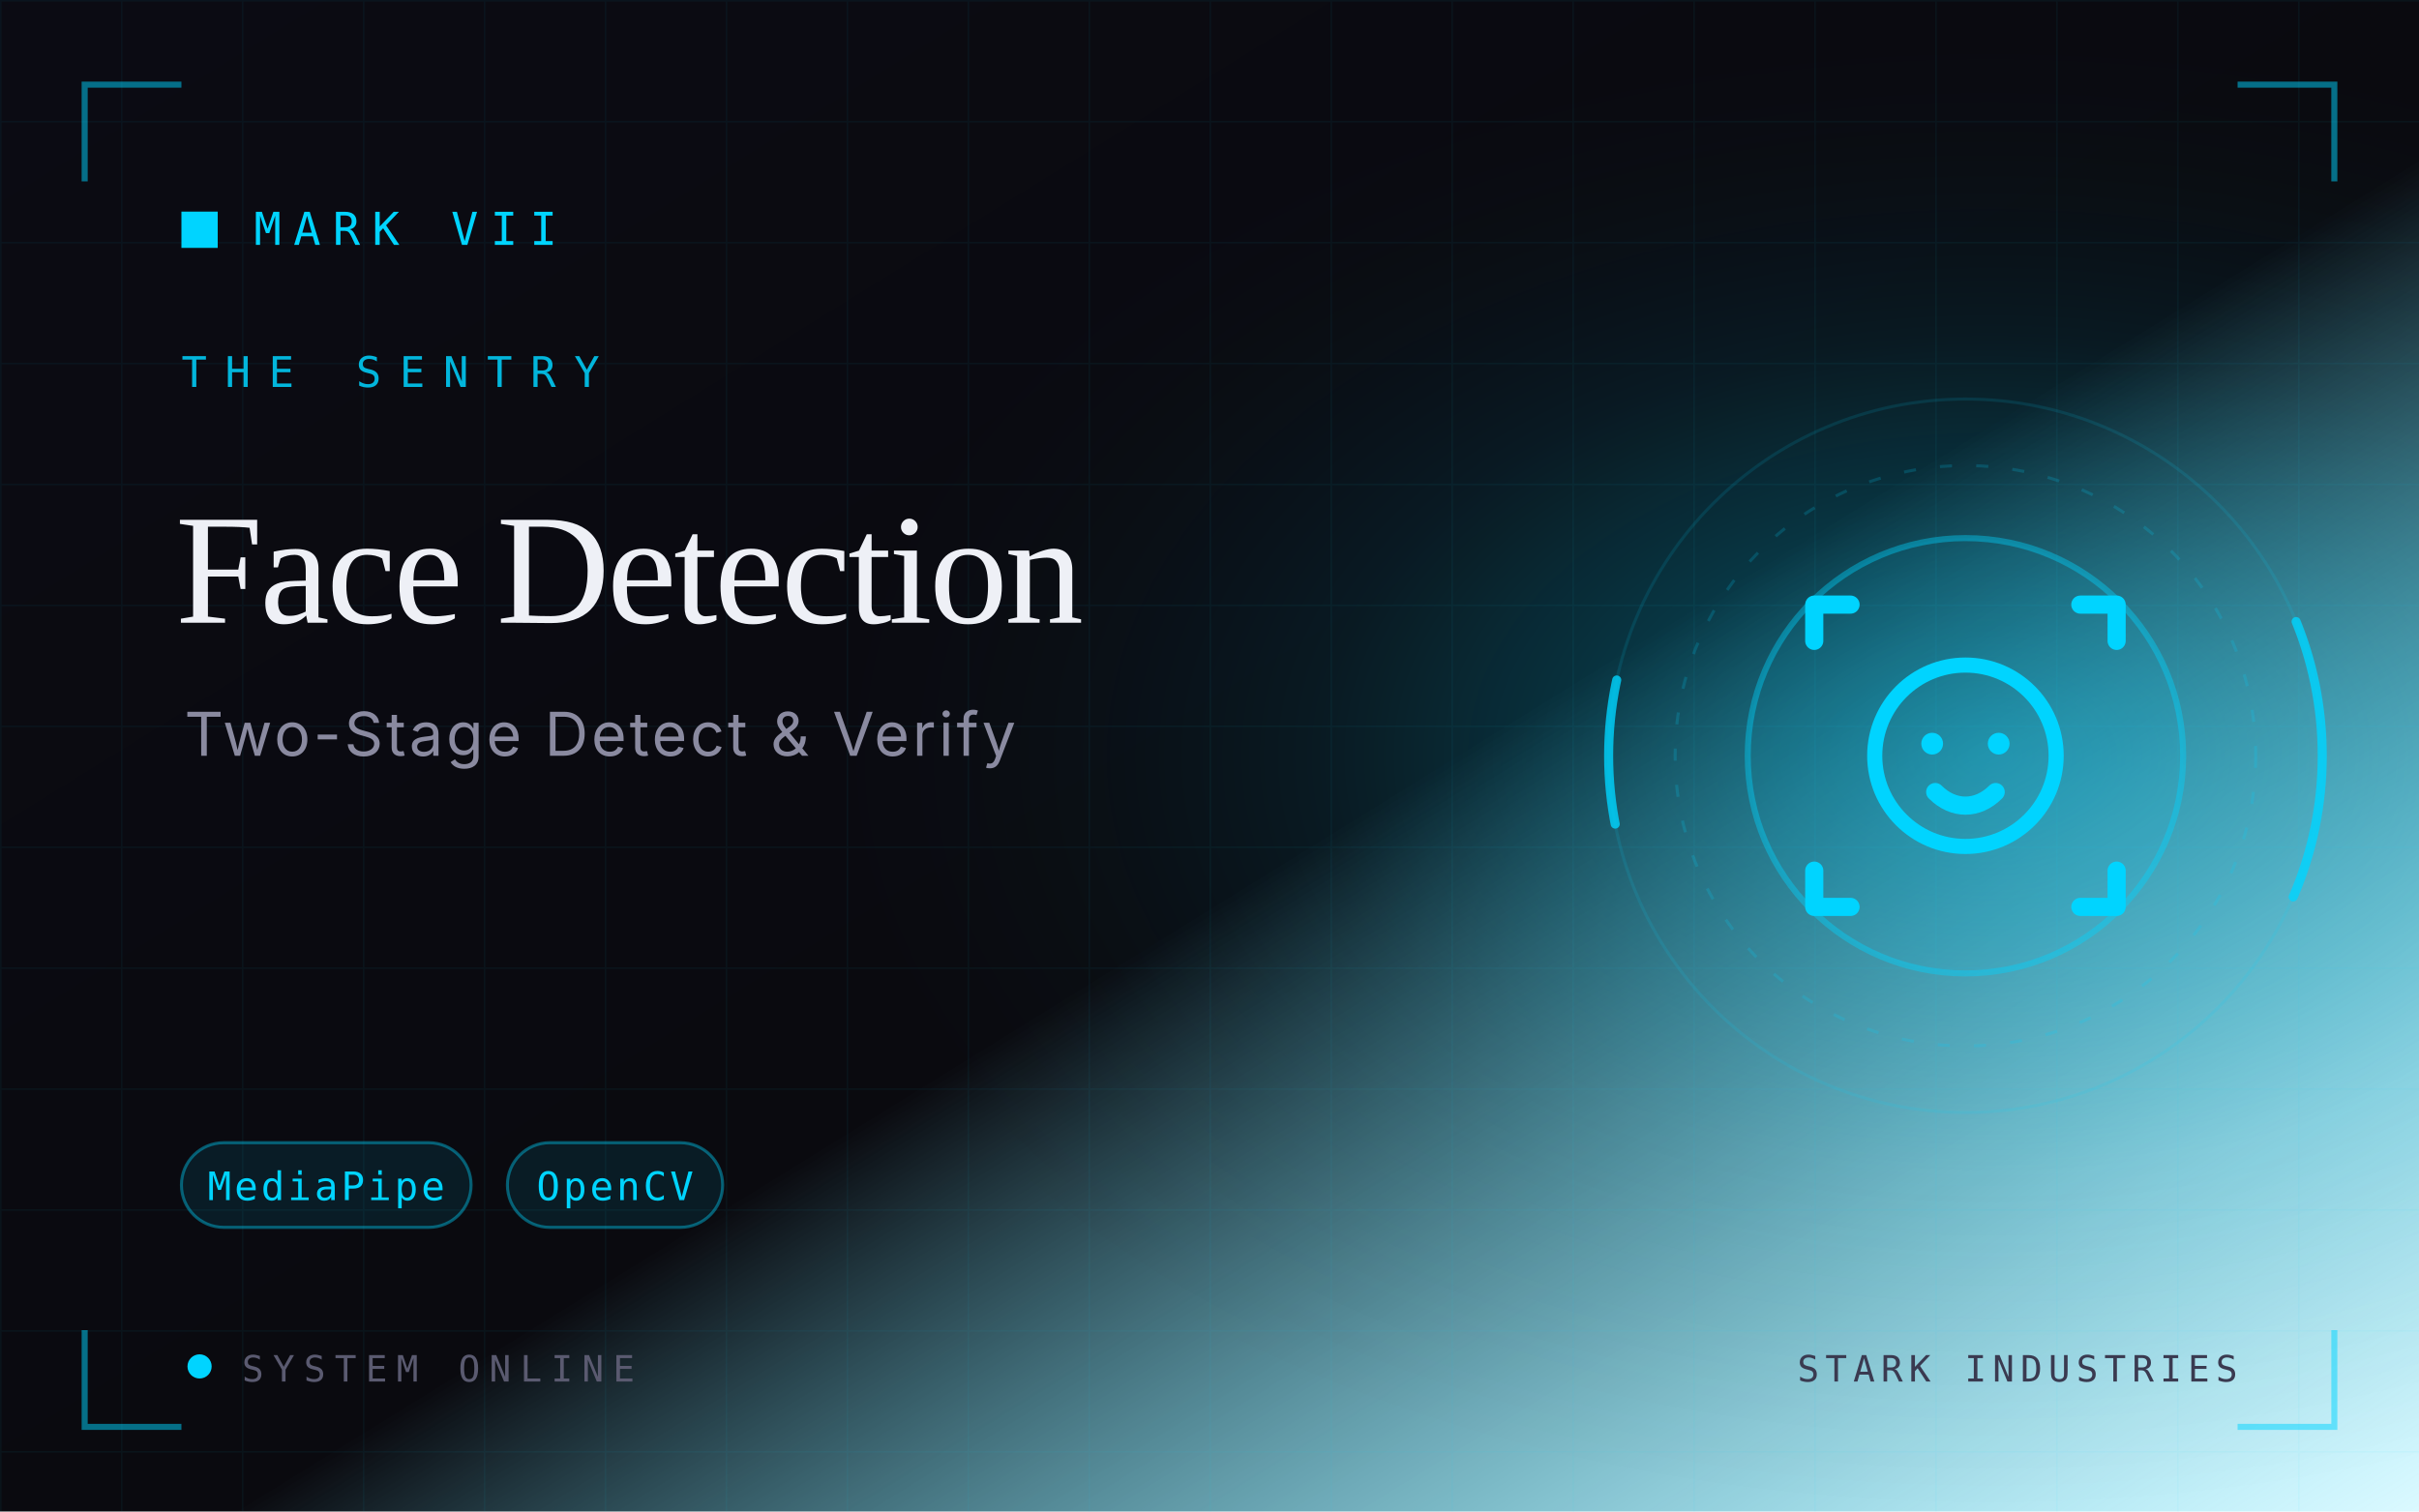
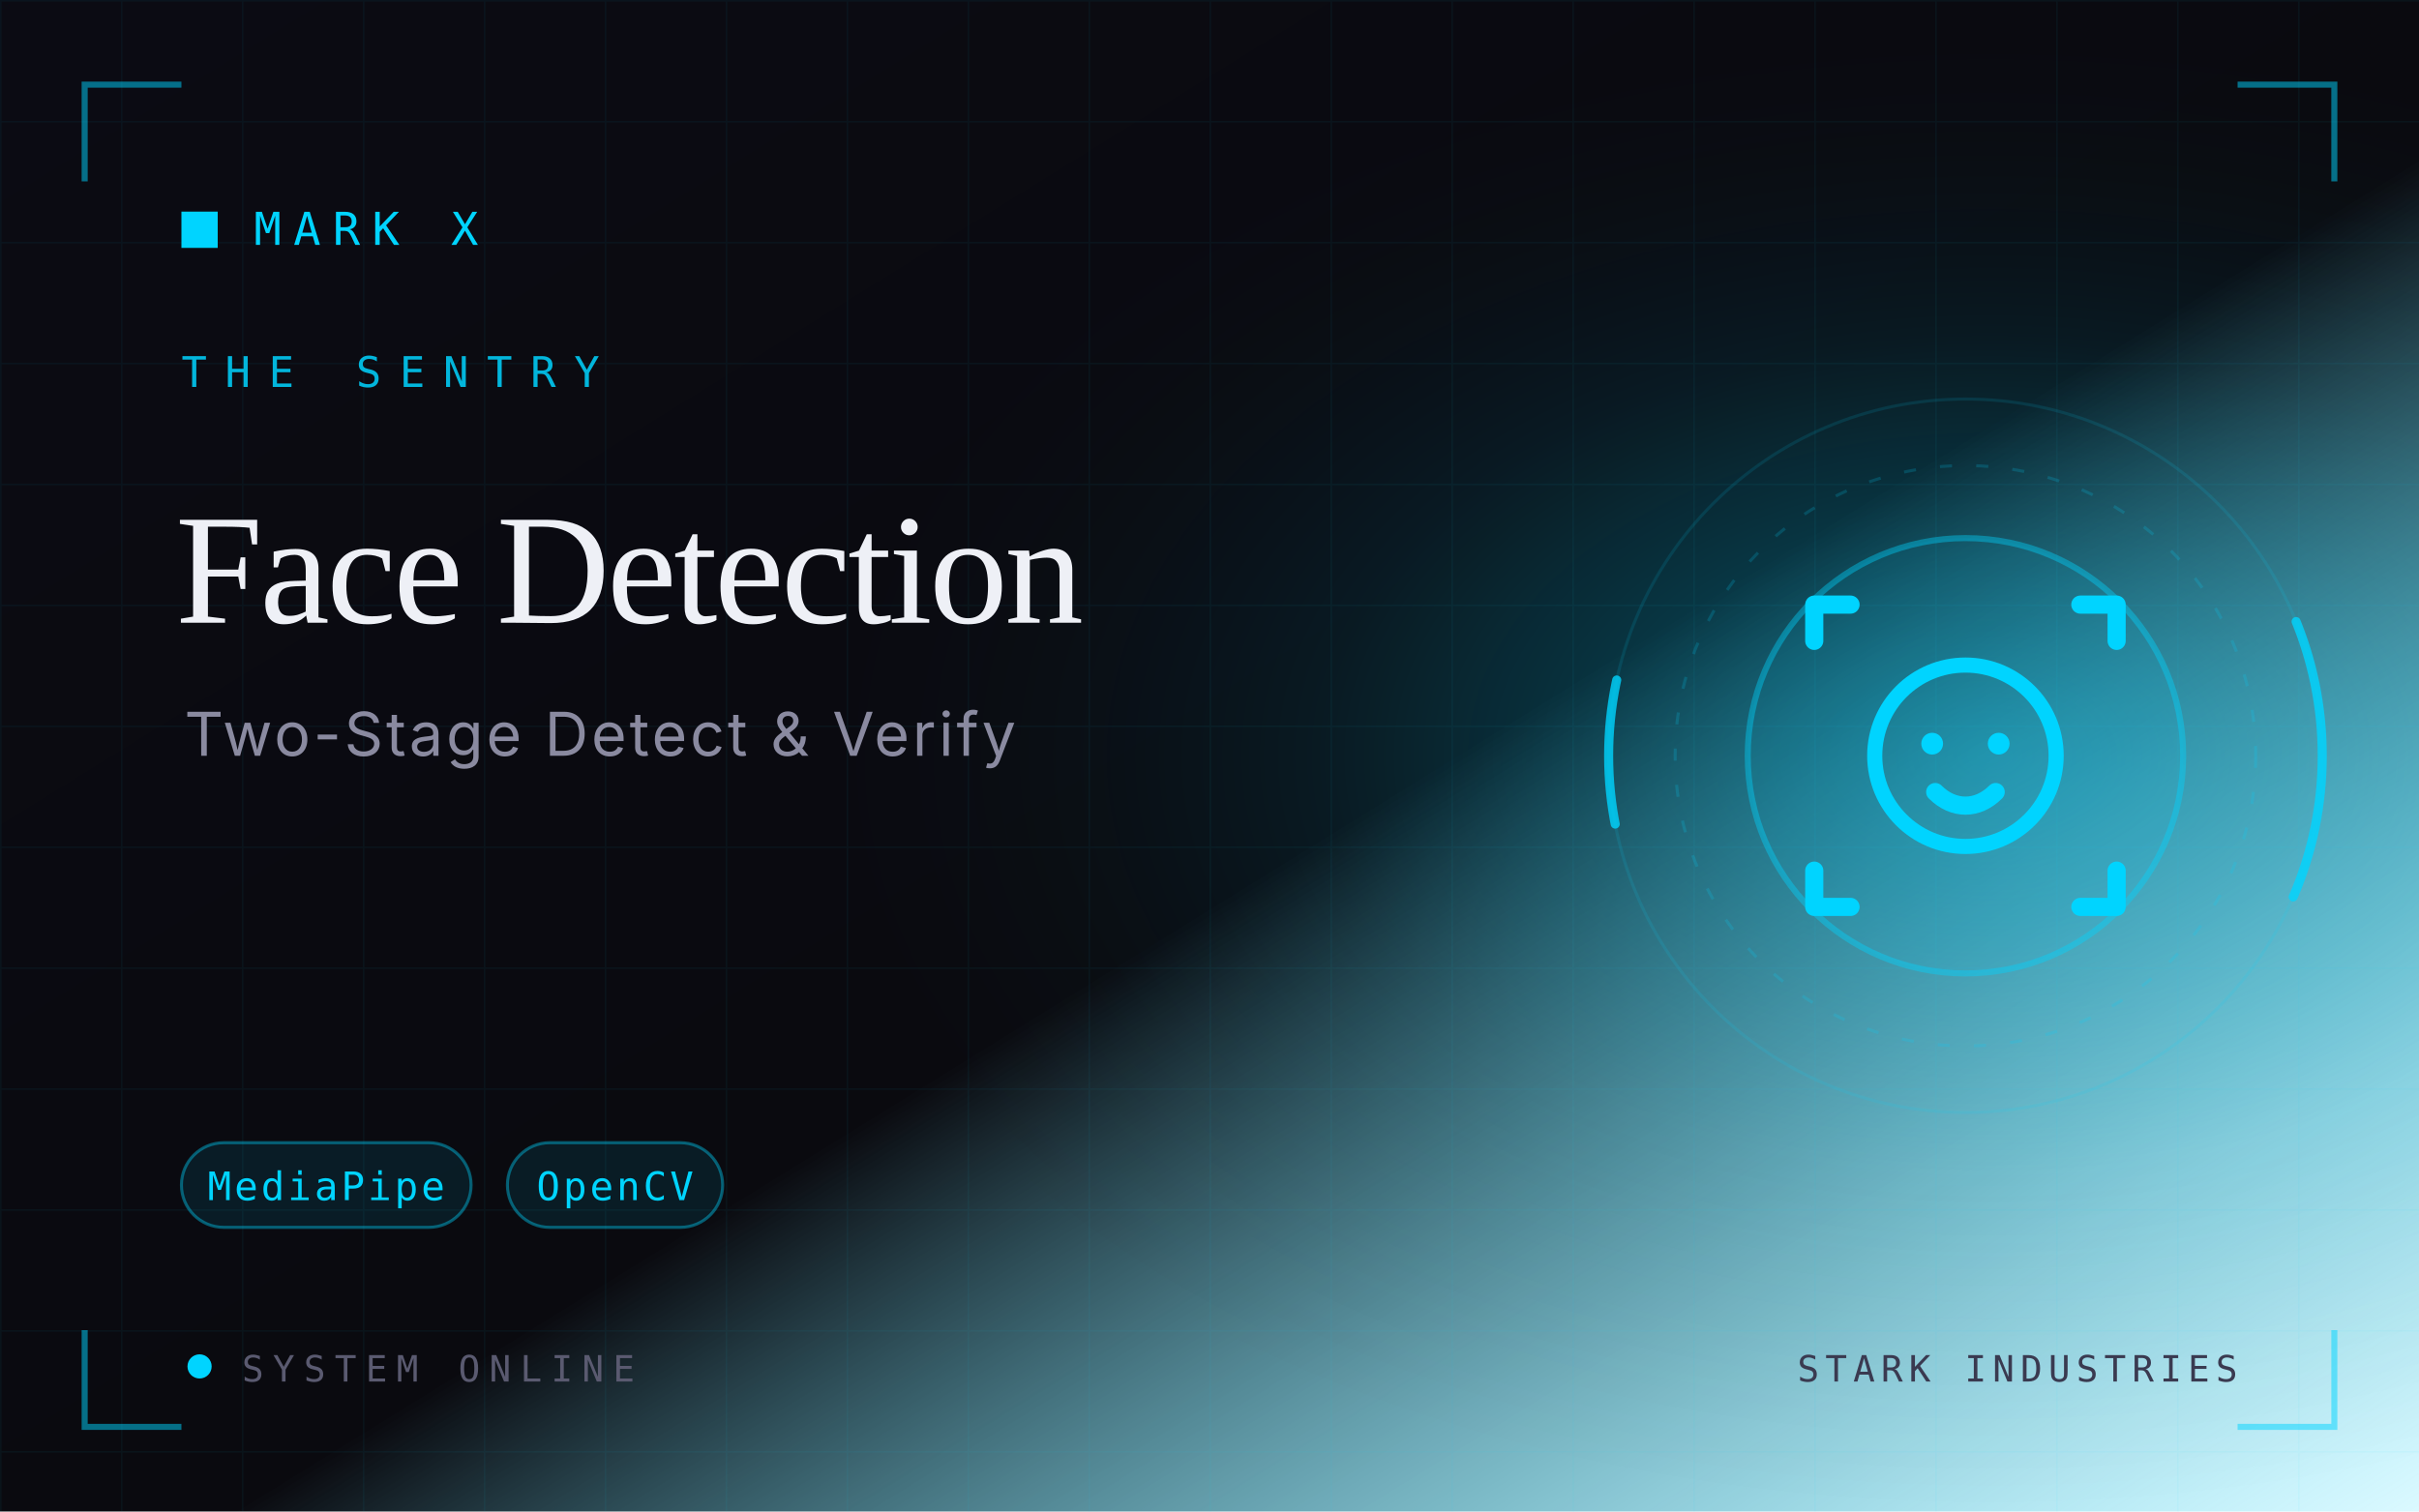
<svg xmlns="http://www.w3.org/2000/svg" viewBox="0 0 800 500" width="800" height="500" role="img" aria-label="Face Detection">
  <defs>
    <linearGradient id="bg" x1="0" y1="0" x2="1" y2="1">
      <stop offset="0" stop-color="#0b0b13" />
      <stop offset="0.55" stop-color="#0a0a0f" />
      <stop offset="1" stop-color="rgba(0,212,255,0.14)" />
    </linearGradient>
    <radialGradient id="glow" cx="0.82" cy="0.5" r="0.5">
      <stop offset="0" stop-color="rgba(0,212,255,0.4)" />
      <stop offset="0.55" stop-color="rgba(0,212,255,0.08)" />
      <stop offset="1" stop-color="rgba(0,0,0,0)" />
    </radialGradient>
    <pattern id="grid" width="40" height="40" patternUnits="userSpaceOnUse">
      <path d="M40 0 H0 V40" fill="none" stroke="rgba(0,212,255,0.05)" stroke-width="1" />
    </pattern>
  </defs>
  <rect width="800" height="500" fill="url(#bg)" />
  <rect width="800" height="500" fill="url(#grid)" />
  <rect width="800" height="500" fill="url(#glow)" />
  <g stroke="rgba(0,212,255,0.5)" stroke-width="2" fill="none">
    <path d="M28 60 V28 H60" />
    <path d="M740 28 H772 V60" />
    <path d="M28 440 V472 H60" />
    <path d="M772 440 V472 H740" />
  </g>
  <g transform="translate(650 250)">
    <circle r="118" fill="none" stroke="rgba(0,212,255,0.12)" stroke-width="1" />
    <circle r="96" fill="none" stroke="rgba(0,212,255,0.18)" stroke-width="1" stroke-dasharray="4 8" />
    <circle r="72" fill="none" stroke="rgba(0,212,255,0.4)" stroke-width="2" />
    <circle r="72" fill="rgba(0,212,255,0.06)" />
    <circle r="118" fill="none" stroke="#00d4ff" stroke-width="3" stroke-dasharray="48 300" stroke-linecap="round" opacity="0.8" />
  </g>
  <g transform="translate(650 250)">
    <circle cx="0" cy="0" r="30" fill="none" stroke="#00d4ff" stroke-width="5" />
    <circle cx="-11" cy="-4" r="3.6" fill="#00d4ff" />
    <circle cx="11" cy="-4" r="3.6" fill="#00d4ff" />
    <path d="M -10 12 c 6 6 14 6 20 0" fill="none" stroke="#00d4ff" stroke-width="6" stroke-linecap="round" stroke-linejoin="round" />
    <path d="M -50 -38 v -12 h 12 M 50 -38 v -12 h -12 M -50 38 v 12 h 12 M 50 38 v 12 h -12" fill="none" stroke="#00d4ff" stroke-width="6" stroke-linecap="round" stroke-linejoin="round" />
  </g>
  <g>
    <rect x="60" y="70" width="12" height="12" fill="#00d4ff" />
-     <text x="84" y="81" font-family="'JetBrains Mono', monospace" font-size="15" fill="#00d4ff" letter-spacing="4">MARK VII</text>
+     <text x="84" y="81" font-family="'JetBrains Mono', monospace" font-size="15" fill="#00d4ff" letter-spacing="4">MARK X</text>
    <text x="60" y="128" font-family="'JetBrains Mono', monospace" font-size="14" fill="rgba(0,212,255,0.85)" letter-spacing="6">THE SENTRY</text>
    <text x="58" y="206" font-family="Georgia, 'Times New Roman', serif" font-size="52" fill="#eef0f6" letter-spacing="-1">Face Detection</text>
    <text x="61" y="250" font-family="'Inter', system-ui, sans-serif" font-size="20" fill="#8a8aa0" letter-spacing="1">Two-Stage Detect &amp; Verify</text>
  </g>
  <g>
    <rect x="60" y="378" width="95.8" height="28" rx="14" fill="rgba(0,212,255,0.09)" stroke="rgba(0,212,255,0.4)" />
    <text x="107.9" y="397" font-family="'JetBrains Mono', monospace" font-size="13" fill="#00d4ff" text-anchor="middle" letter-spacing="1">MediaPipe</text>
  </g>
  <g>
    <rect x="167.8" y="378" width="71.2" height="28" rx="14" fill="rgba(0,212,255,0.09)" stroke="rgba(0,212,255,0.4)" />
    <text x="203.4" y="397" font-family="'JetBrains Mono', monospace" font-size="13" fill="#00d4ff" text-anchor="middle" letter-spacing="1">OpenCV</text>
  </g>
  <g>
    <circle cx="66" cy="452" r="4" fill="#00d4ff" />
    <text x="80" y="457" font-family="'JetBrains Mono', monospace" font-size="12" fill="#5a5a70" letter-spacing="3">SYSTEM ONLINE</text>
  </g>
  <text x="740" y="457" font-family="'JetBrains Mono', monospace" font-size="12" fill="#3a3a50" text-anchor="end" letter-spacing="2">STARK INDUSTRIES</text>
</svg>
